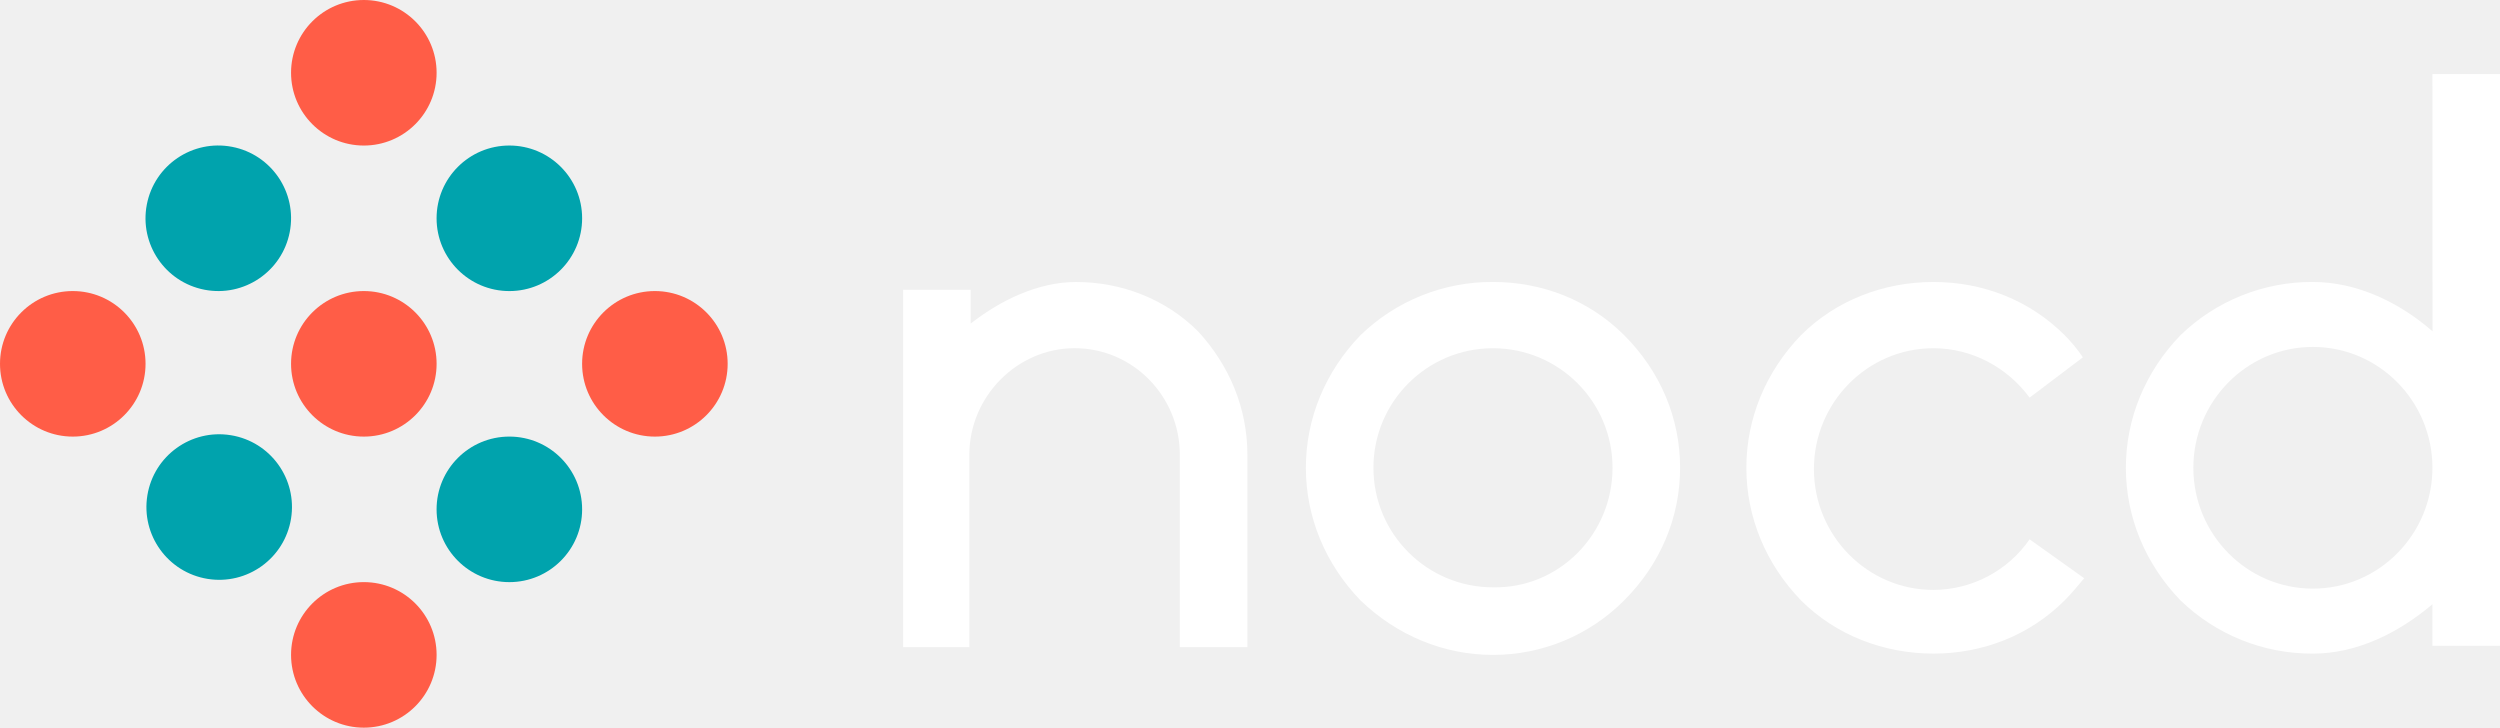
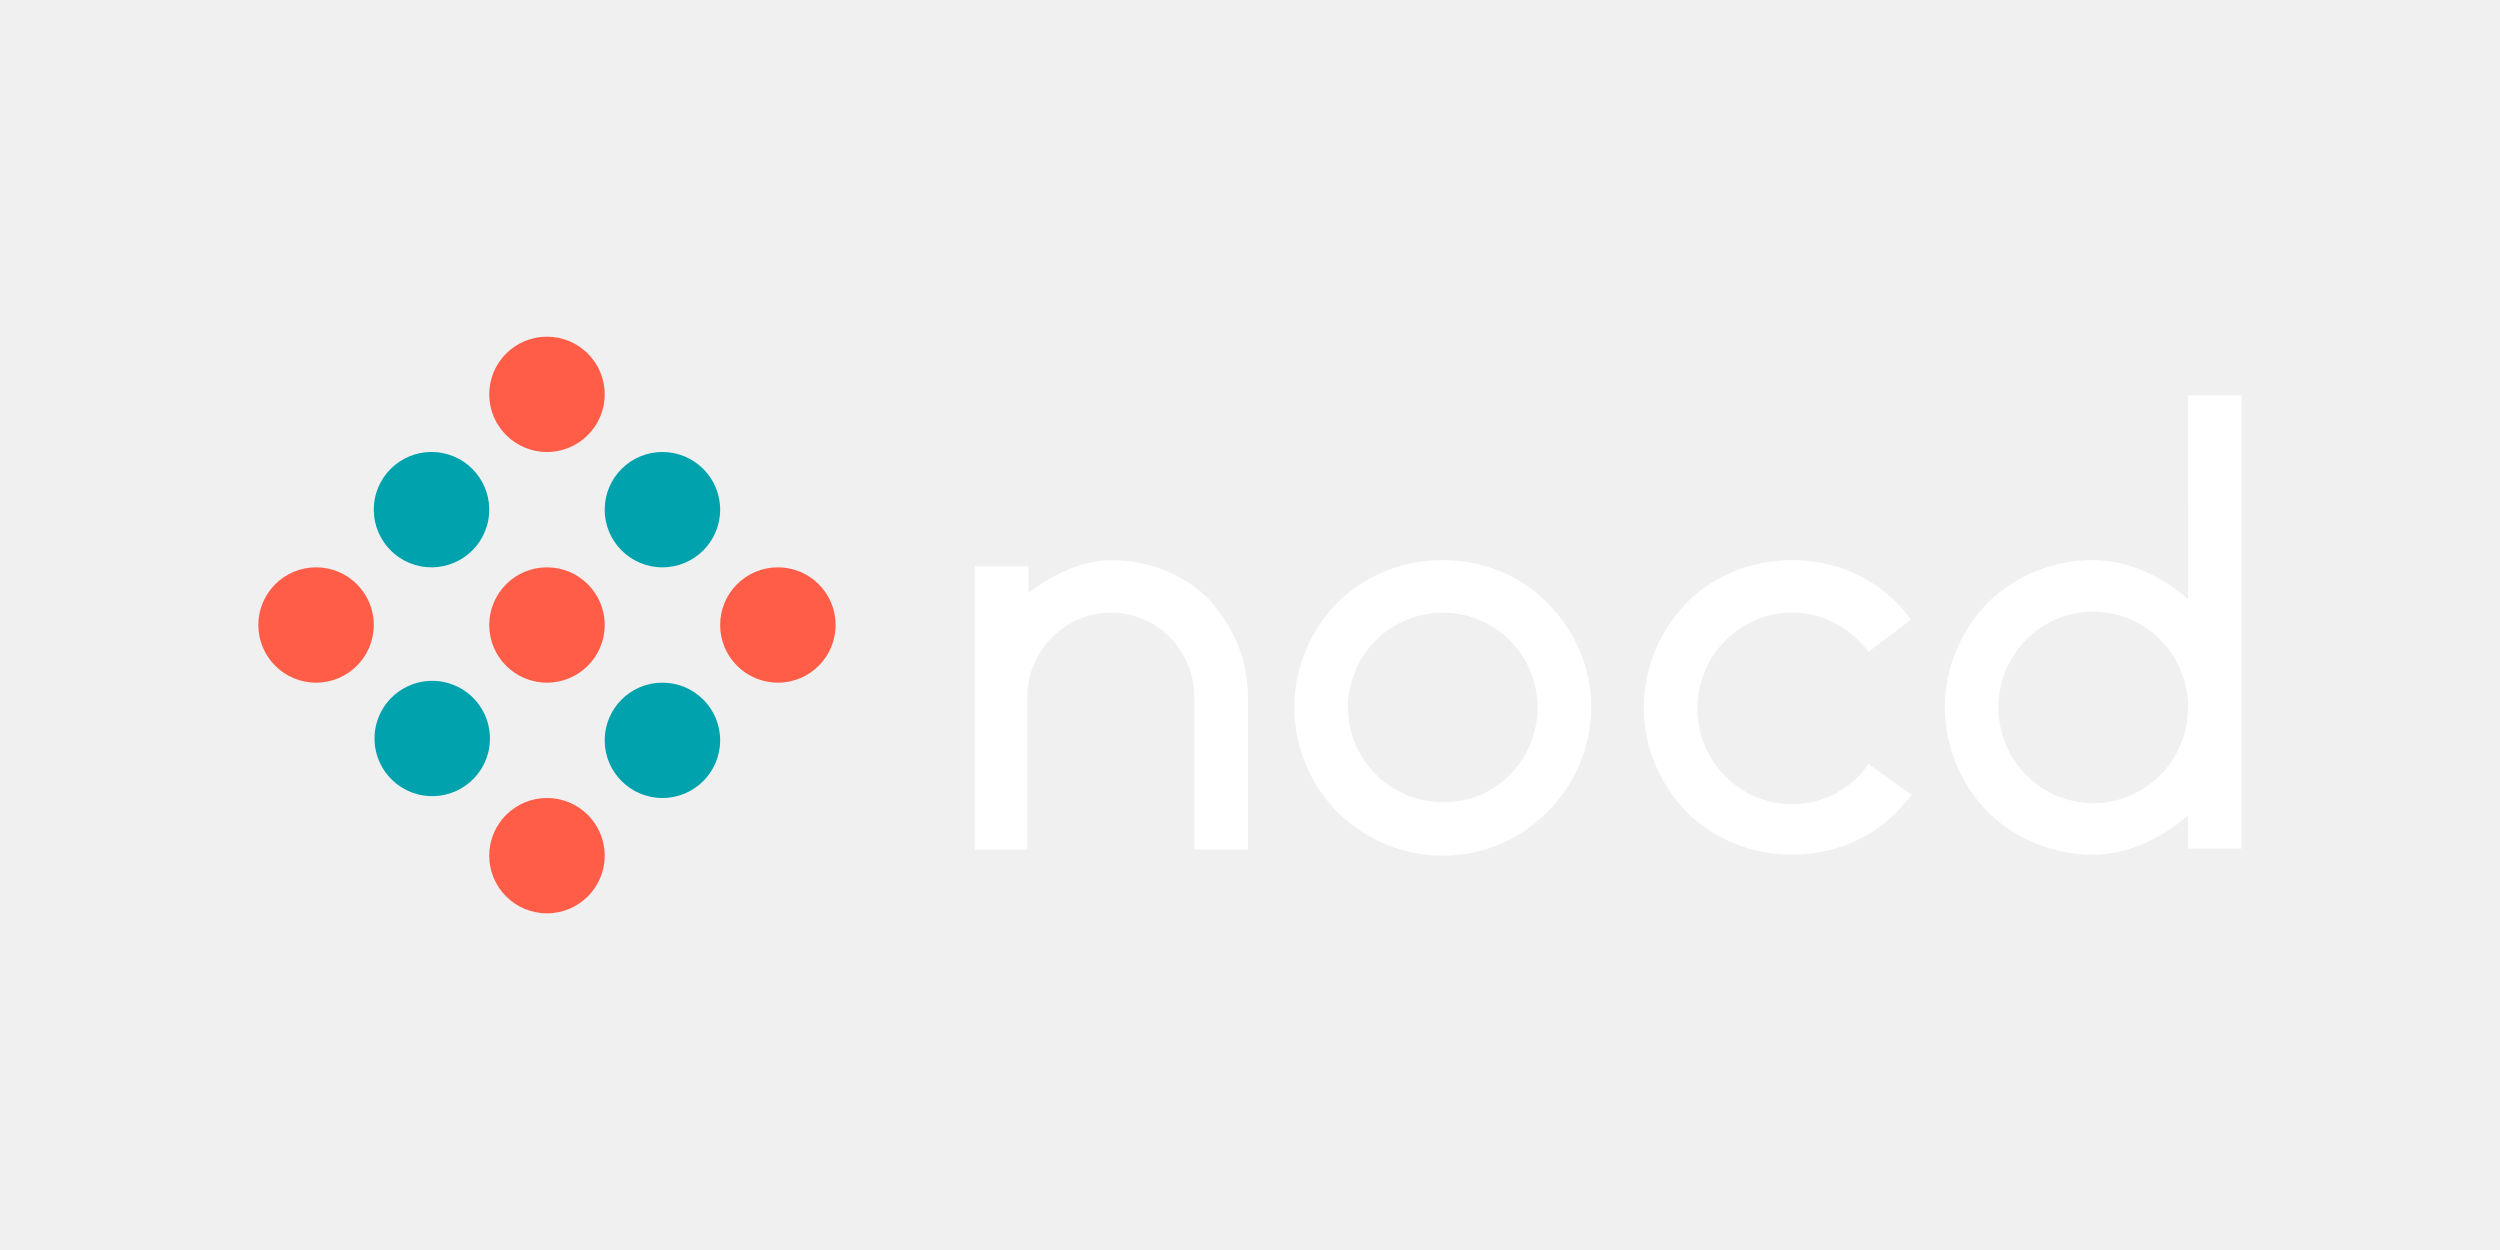
- <svg xmlns="http://www.w3.org/2000/svg" id="Layer_1" data-name="Layer 1" viewBox="0 0 1383.76 402.76">
+ <svg xmlns="http://www.w3.org/2000/svg" width="1500" height="750" viewBox="0 0 1500 750" fill="none">
+   <rect width="1500" height="750" />
+   <g clip-path="url(#clip0_1228_794)">
+     <path d="M748.762 418.254V509.703H716.599V418.254C716.599 390.446 694.334 367.569 666.505 367.569C639.287 367.569 616.403 390.429 616.403 418.254V509.703H584.885V339.787H617.048V355.851C631.272 344.726 649.211 336.093 667.15 336.093C688.796 336.093 709.822 344.125 725.284 359.571C740.102 375.619 748.762 396.013 748.762 418.254ZM954.726 424.431C954.726 447.91 945.447 470.151 928.127 487.453C919.944 495.682 910.211 502.212 899.489 506.666C888.768 511.12 877.27 513.411 865.658 513.405C842.155 513.405 819.89 504.136 802.57 487.453C785.87 470.151 776.599 447.935 776.599 424.431C776.599 400.927 785.87 378.711 802.57 361.41C819.469 345.04 842.12 335.944 865.658 336.076C889.161 336.076 911.426 344.726 928.127 361.41C945.447 378.711 954.726 400.953 954.726 424.431ZM922.563 424.431C922.563 413.188 919.225 402.198 912.973 392.85C906.72 383.502 897.833 376.216 887.435 371.913C877.037 367.611 865.595 366.485 854.557 368.679C843.518 370.872 833.379 376.286 825.421 384.236C817.462 392.186 812.043 402.315 809.847 413.341C807.651 424.368 808.778 435.798 813.085 446.185C817.392 456.572 824.686 465.45 834.044 471.696C843.402 477.942 854.404 481.276 865.658 481.276C897.202 481.895 922.563 455.942 922.563 424.431Z" fill="#FFFFFF" />
+     <path d="M1147.08 476.946C1143.99 480.657 1140.89 484.36 1137.8 487.453C1121.11 504.136 1098.83 512.787 1075.33 512.787C1051.83 512.787 1028.94 504.136 1012.25 487.453C995.549 470.151 986.27 447.935 986.27 424.431C986.27 400.927 995.549 378.711 1012.25 361.41C1028.94 344.726 1051.81 336.076 1075.33 336.076C1098.85 336.076 1121.11 344.726 1137.8 361.41C1141.01 364.625 1143.91 368.144 1146.45 371.916L1121.1 391.065C1110.58 376.856 1093.88 367.586 1075.32 367.586C1043.78 367.586 1018.42 393.539 1018.42 425.05C1018.42 456.561 1043.78 482.505 1075.32 482.505C1084.33 482.475 1093.19 480.273 1101.16 476.085C1109.13 471.897 1115.97 465.847 1121.1 458.45L1147.08 476.946ZM1312.84 237.222H1345V509.076H1312.84V489.317C1296.76 502.907 1276.97 512.795 1255.93 512.795C1232.41 512.913 1209.77 503.815 1192.89 487.453C1176.2 470.151 1166.92 447.935 1166.92 424.431C1166.92 400.927 1176.2 378.711 1192.89 361.41C1209.79 345.04 1232.44 335.944 1255.98 336.076C1277.01 336.076 1297.42 345.964 1312.88 359.554L1312.84 237.222ZM1312.84 424.431C1312.84 392.92 1287.48 366.968 1255.93 366.968C1224.39 366.968 1199.04 392.92 1199.04 424.431C1199.04 455.942 1224.39 481.895 1255.93 481.895C1287.48 481.895 1312.84 455.942 1312.84 424.431Z" fill="#FFFFFF" />
+     <path d="M292.919 312.335C296.537 293.568 284.241 275.426 265.455 271.812C246.669 268.198 228.507 280.482 224.89 299.248C221.272 318.014 233.568 336.157 252.354 339.77C271.14 343.384 289.302 331.101 292.919 312.335Z" fill="#00A3AD" />
+     <path d="M397.453 340.405C416.584 340.405 432.093 324.913 432.093 305.802C432.093 286.691 416.584 271.198 397.453 271.198C378.322 271.198 362.813 286.691 362.813 305.802C362.813 324.913 378.322 340.405 397.453 340.405Z" fill="#00A3AD" />
+     <path d="M328.182 271.207C347.313 271.207 362.822 255.714 362.822 236.603C362.822 217.492 347.313 202 328.182 202C309.051 202 293.542 217.492 293.542 236.603C293.542 255.714 309.051 271.207 328.182 271.207Z" fill="#FF5D47" />
+     <path d="M328.182 409.603C347.313 409.603 362.822 394.111 362.822 375C362.822 355.889 347.313 340.396 328.182 340.396C309.051 340.396 293.542 355.889 293.542 375C293.542 394.111 309.051 409.603 328.182 409.603Z" fill="#FF5D47" />
+     <path d="M466.724 409.603C485.855 409.603 501.364 394.111 501.364 375C501.364 355.889 485.855 340.396 466.724 340.396C447.593 340.396 432.084 355.889 432.084 375C432.084 394.111 447.593 409.603 466.724 409.603Z" fill="#FF5D47" />
+     <path d="M328.182 548C347.313 548 362.822 532.507 362.822 513.396C362.822 494.285 347.313 478.793 328.182 478.793C309.051 478.793 293.542 494.285 293.542 513.396C293.542 532.507 309.051 548 328.182 548Z" fill="#FF5D47" />
+     <path d="M189.64 409.603C208.771 409.603 224.28 394.111 224.28 375C224.28 355.889 208.771 340.396 189.64 340.396C170.509 340.396 155 355.889 155 375C155 394.111 170.509 409.603 189.64 409.603Z" fill="#FF5D47" />
+     <path d="M397.453 478.802C416.584 478.802 432.093 463.309 432.093 444.198C432.093 425.087 416.584 409.595 397.453 409.595C378.322 409.595 362.813 425.087 362.813 444.198C362.813 463.309 378.322 478.802 397.453 478.802Z" fill="#00A3AD" />
+     <path d="M293.533 448.631C296.591 429.766 283.762 411.996 264.877 408.94C245.992 405.885 228.203 418.701 225.144 437.566C222.086 456.431 234.915 474.202 253.8 477.257C272.685 480.313 290.474 467.496 293.533 448.631Z" fill="#00A3AD" />
+   </g>
  <defs>
-     <style>.cls-1{fill:#00a3ad}.cls-2{fill:#ff5d47}.cls-3{fill:white}.</style>
+     <clipPath id="clip0_1228_794">
+       <rect width="1190" height="346" fill="white" transform="translate(155 202)" />
+     </clipPath>
  </defs>
-   <path d="M713.56 266.55V373h-37.4V266.55c0-32.37-25.89-59-58.25-59-31.65 0-58.26 26.61-58.26 59V373H523V175.21h37.4v18.7c16.54-12.95 37.4-23 58.26-23 25.17 0 49.62 9.35 67.6 27.33 17.23 18.68 27.3 42.42 27.3 68.31zm239.5 7.19c0 27.33-10.79 53.22-30.93 73.36a102.32 102.32 0 0 1-72.64 30.21c-27.33 0-53.22-10.79-73.36-30.21-19.42-20.14-30.2-46-30.2-73.36s10.78-53.22 30.2-73.36a104.54 104.54 0 0 1 73.36-29.49c27.33 0 53.22 10.07 72.64 29.49 20.14 20.14 30.93 46.03 30.93 73.36zm-37.4 0a66.17 66.17 0 1 0-66.17 66.17c36.68.72 66.17-29.49 66.17-66.17z" class="cls-3" transform="translate(-23.12 -14.82)" />
-   <path d="M1176.73 334.87c-3.59 4.32-7.19 8.63-10.79 12.23-19.41 19.42-45.31 29.49-72.64 29.49s-53.94-10.07-73.35-29.49c-19.42-20.14-30.21-46-30.21-73.36s10.79-53.22 30.21-73.36c19.41-19.42 46-29.49 73.35-29.49s53.23 10.07 72.64 29.49a82.11 82.11 0 0 1 10.06 12.23l-29.48 22.29c-12.23-16.54-31.65-27.33-53.23-27.33-36.68 0-66.16 30.21-66.16 66.89s29.48 66.88 66.16 66.88a65 65 0 0 0 53.23-28zm192.75-279.05h37.4v316.45h-37.4v-23c-18.7 15.82-41.71 27.33-66.17 27.33a104.54 104.54 0 0 1-73.31-29.5c-19.41-20.14-30.2-46-30.2-73.36s10.79-53.22 30.2-73.36a104.54 104.54 0 0 1 73.36-29.49c24.46 0 48.19 11.51 66.17 27.33zm0 217.92c0-36.68-29.49-66.89-66.17-66.89s-66.16 30.21-66.16 66.89 29.48 66.89 66.16 66.89 66.17-30.21 66.17-66.89z" class="cls-3" transform="translate(-23.12 -14.82)" />
-   <circle cx="143.95" cy="135.65" r="40.28" class="cls-1" transform="rotate(-79.1 123.406 142.237)" />
-   <circle cx="281.93" cy="120.83" r="40.28" class="cls-1" />
-   <circle cx="201.38" cy="40.28" r="40.28" class="cls-2" />
-   <circle cx="201.38" cy="201.38" r="40.28" class="cls-2" />
-   <circle cx="362.48" cy="201.38" r="40.28" class="cls-2" />
-   <circle cx="201.38" cy="362.48" r="40.28" class="cls-2" />
-   <circle cx="40.28" cy="201.38" r="40.28" class="cls-2" />
-   <circle cx="281.93" cy="281.93" r="40.28" class="cls-1" />
-   <circle cx="143.95" cy="296.75" r="40.28" class="cls-1" transform="rotate(-80.8 123.18 301.991)" />
</svg>
